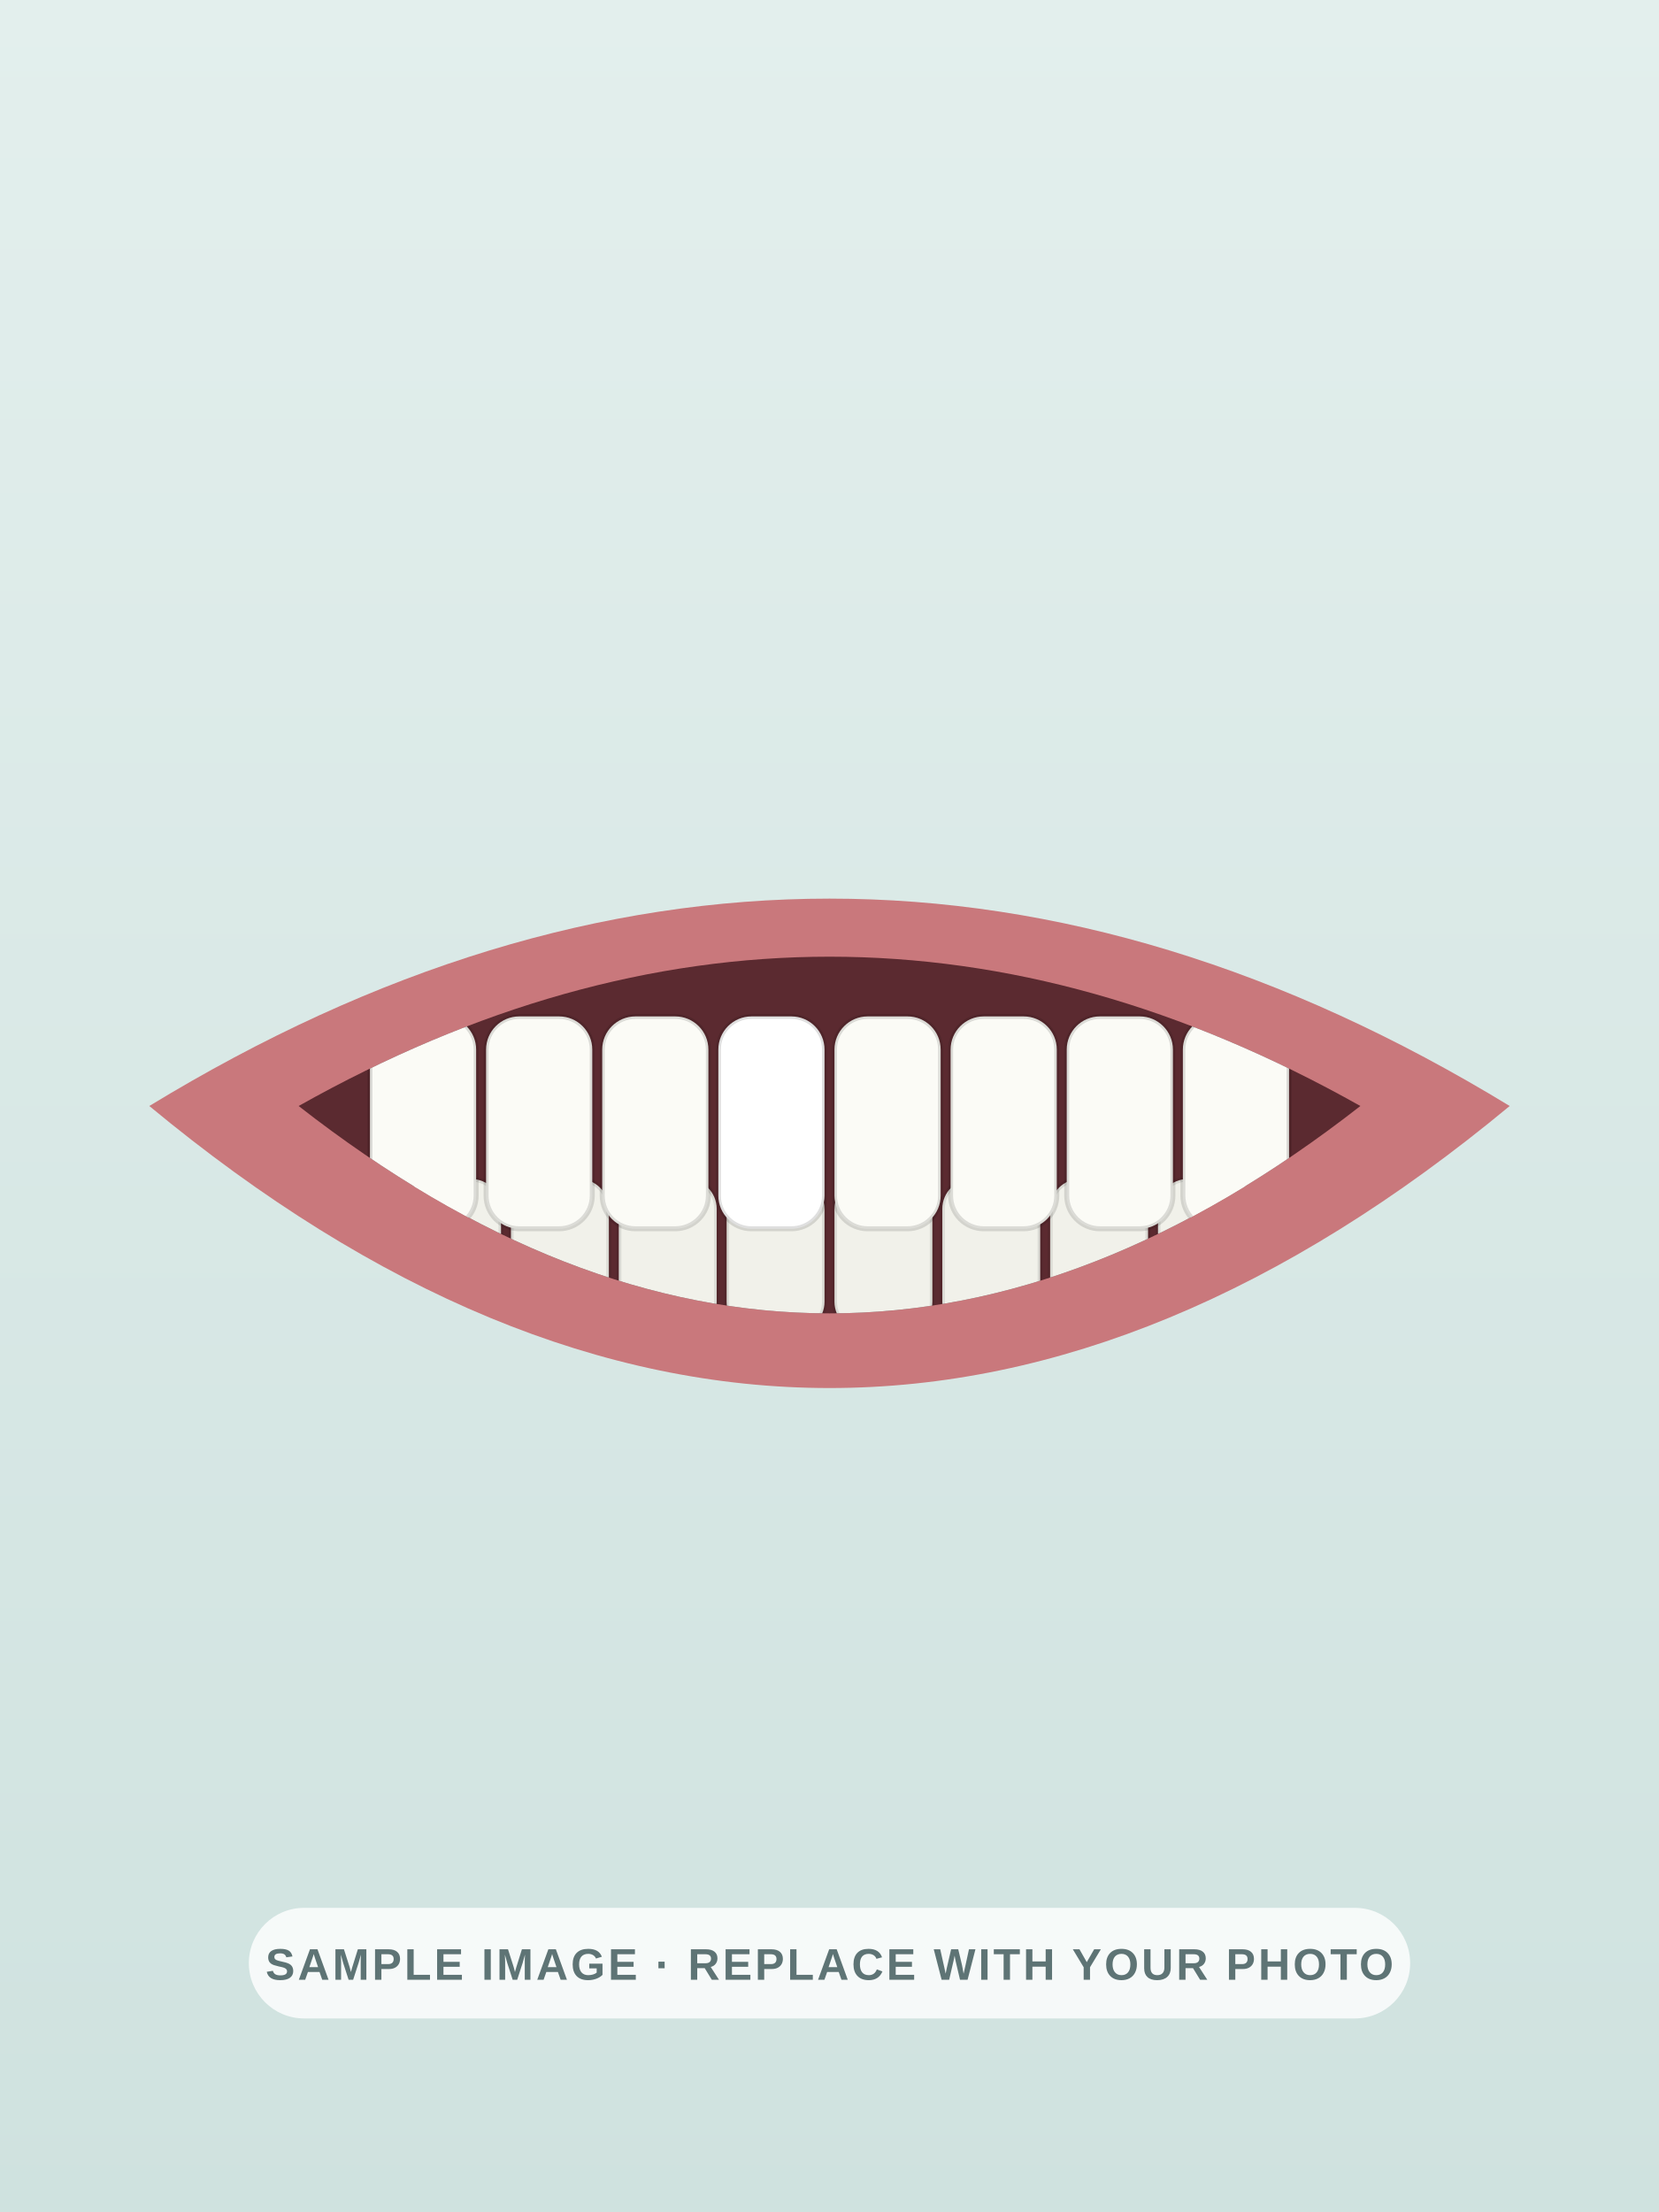
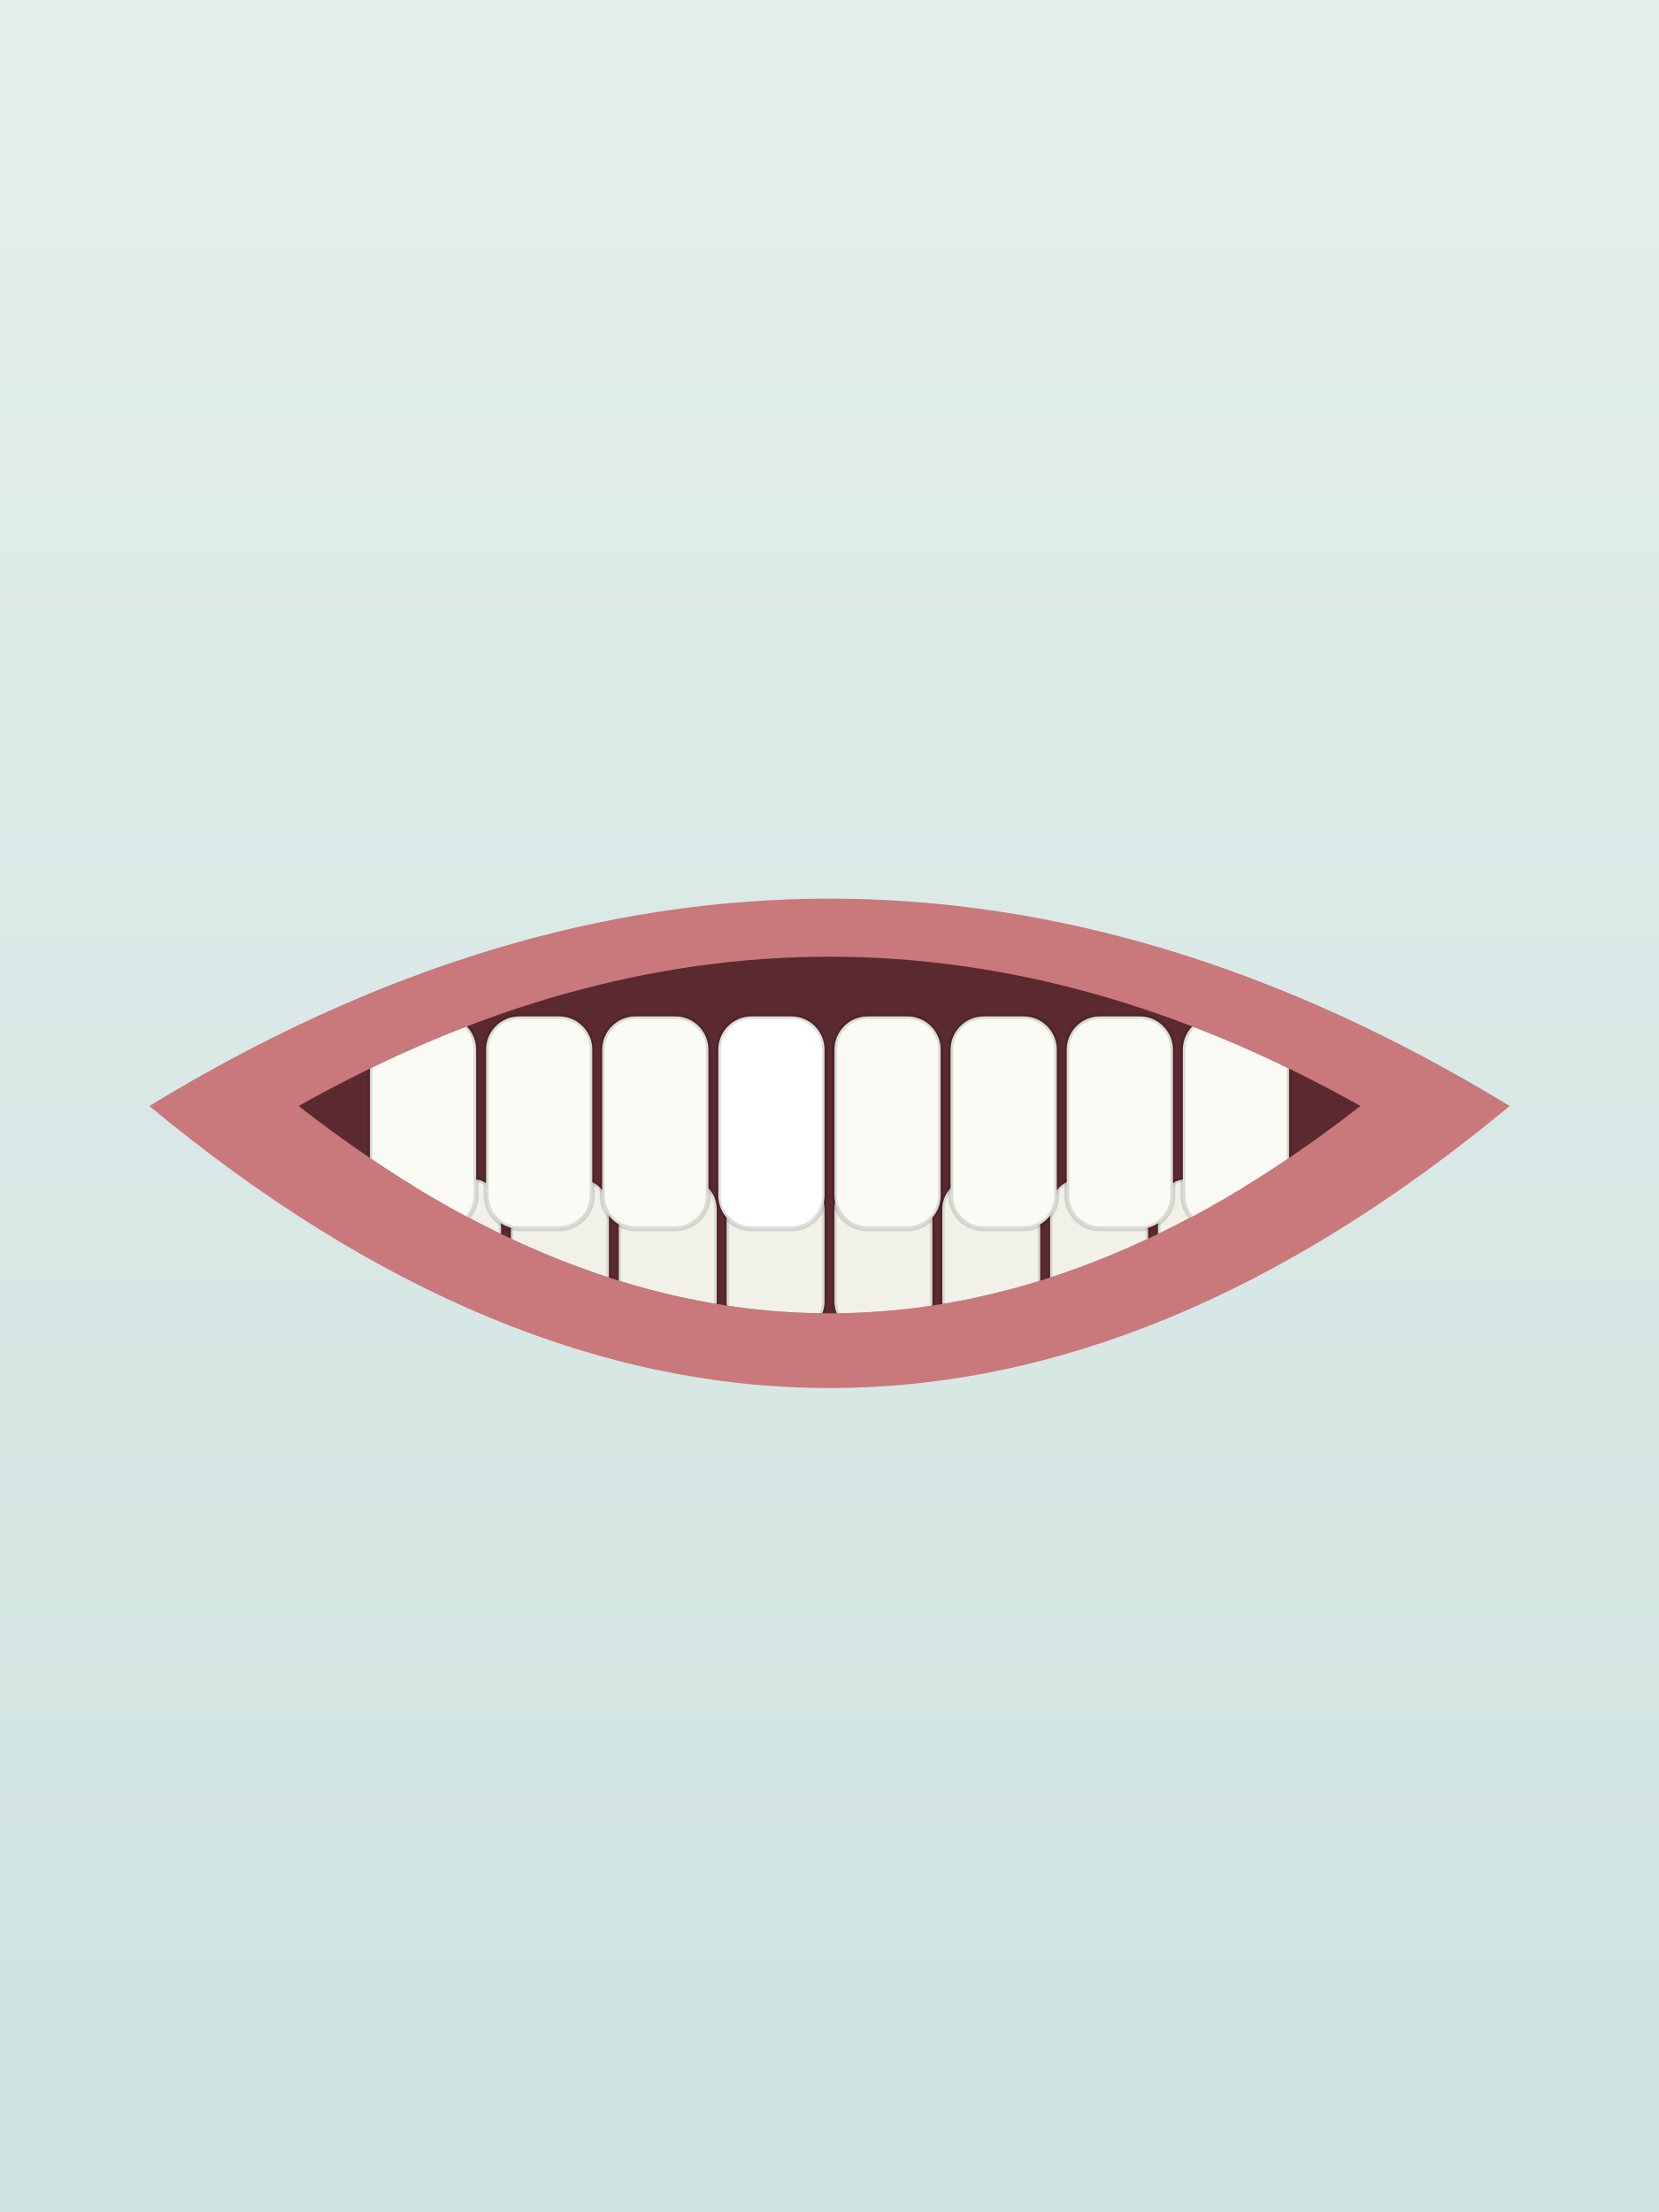
<svg xmlns="http://www.w3.org/2000/svg" viewBox="0 0 600 800" width="600" height="800" role="img">
  <defs>
    <linearGradient id="bg" x1="0" y1="0" x2="0" y2="1">
      <stop offset="0" stop-color="#e3efed" />
      <stop offset="1" stop-color="#cfe2df" />
    </linearGradient>
    <clipPath id="mouth">
      <path d="M140 410 Q300 320 460 410 Q300 535 140 410Z" />
    </clipPath>
  </defs>
  <rect width="600" height="800" fill="url(#bg)" />
  <g transform="translate(300 400) scale(1.2) translate(-300 -410)">
    <path d="M95 410 Q300 285 505 410 Q300 580 95 410Z" fill="#c9787c" />
    <path d="M140 410 Q300 320 460 410 Q300 535 140 410Z" fill="#5b2a30" />
    <g clip-path="url(#mouth)">
      <rect x="171.5" y="432" width="29.5" height="46" rx="9" fill="#f1f1ea" stroke="#00000018" stroke-width="1.5" transform="rotate(0 186.25 455)" />
      <rect x="204.0" y="432" width="29.5" height="46" rx="9" fill="#f1f1ea" stroke="#00000018" stroke-width="1.5" transform="rotate(0 218.75 455)" />
      <rect x="236.5" y="432" width="29.5" height="46" rx="9" fill="#f1f1ea" stroke="#00000018" stroke-width="1.5" transform="rotate(0 251.25 455)" />
      <rect x="269.0" y="432" width="29.5" height="46" rx="9" fill="#f1f1ea" stroke="#00000018" stroke-width="1.5" transform="rotate(0 283.75 455)" />
      <rect x="301.5" y="432" width="29.5" height="46" rx="9" fill="#f1f1ea" stroke="#00000018" stroke-width="1.5" transform="rotate(0 316.25 455)" />
      <rect x="334.0" y="432" width="29.5" height="46" rx="9" fill="#f1f1ea" stroke="#00000018" stroke-width="1.5" transform="rotate(0 348.75 455)" />
      <rect x="366.5" y="432" width="29.5" height="46" rx="9" fill="#f1f1ea" stroke="#00000018" stroke-width="1.5" transform="rotate(0 381.25 455)" />
      <rect x="399.0" y="432" width="29.5" height="46" rx="9" fill="#f1f1ea" stroke="#00000018" stroke-width="1.5" transform="rotate(0 413.75 455)" />
      <rect x="161.5" y="383" width="32" height="64" rx="10" fill="#fbfbf6" stroke="#00000020" stroke-width="1.5" transform="rotate(0 177.5 415.0)" />
      <rect x="196.5" y="383" width="32" height="64" rx="10" fill="#fbfbf6" stroke="#00000020" stroke-width="1.5" transform="rotate(0 212.5 415.0)" />
      <rect x="231.5" y="383" width="32" height="64" rx="10" fill="#fbfbf6" stroke="#00000020" stroke-width="1.5" transform="rotate(0 247.5 415.0)" />
      <rect x="266.5" y="383" width="32" height="64" rx="10" fill="#ffffff" stroke="#00000020" stroke-width="1.5" transform="rotate(0 282.5 415.0)" />
      <rect x="301.5" y="383" width="32" height="64" rx="10" fill="#fbfbf6" stroke="#00000020" stroke-width="1.5" transform="rotate(0 317.5 415.0)" />
      <rect x="336.5" y="383" width="32" height="64" rx="10" fill="#fbfbf6" stroke="#00000020" stroke-width="1.5" transform="rotate(0 352.5 415.0)" />
      <rect x="371.5" y="383" width="32" height="64" rx="10" fill="#fbfbf6" stroke="#00000020" stroke-width="1.5" transform="rotate(0 387.5 415.0)" />
      <rect x="406.5" y="383" width="32" height="64" rx="10" fill="#fbfbf6" stroke="#00000020" stroke-width="1.5" transform="rotate(0 422.5 415.0)" />
      <path d="M276 392 L276 412" stroke="#ffffff" stroke-width="4" stroke-linecap="round" />
    </g>
  </g>
-   <rect x="90" y="690" width="420" height="40" rx="20" fill="#ffffffcc" />
-   <text x="300" y="716" text-anchor="middle" font-family="Arial,Helvetica,sans-serif" font-size="16" font-weight="700" fill="#5e7475" letter-spacing="1">SAMPLE IMAGE · REPLACE WITH YOUR PHOTO</text>
</svg>
